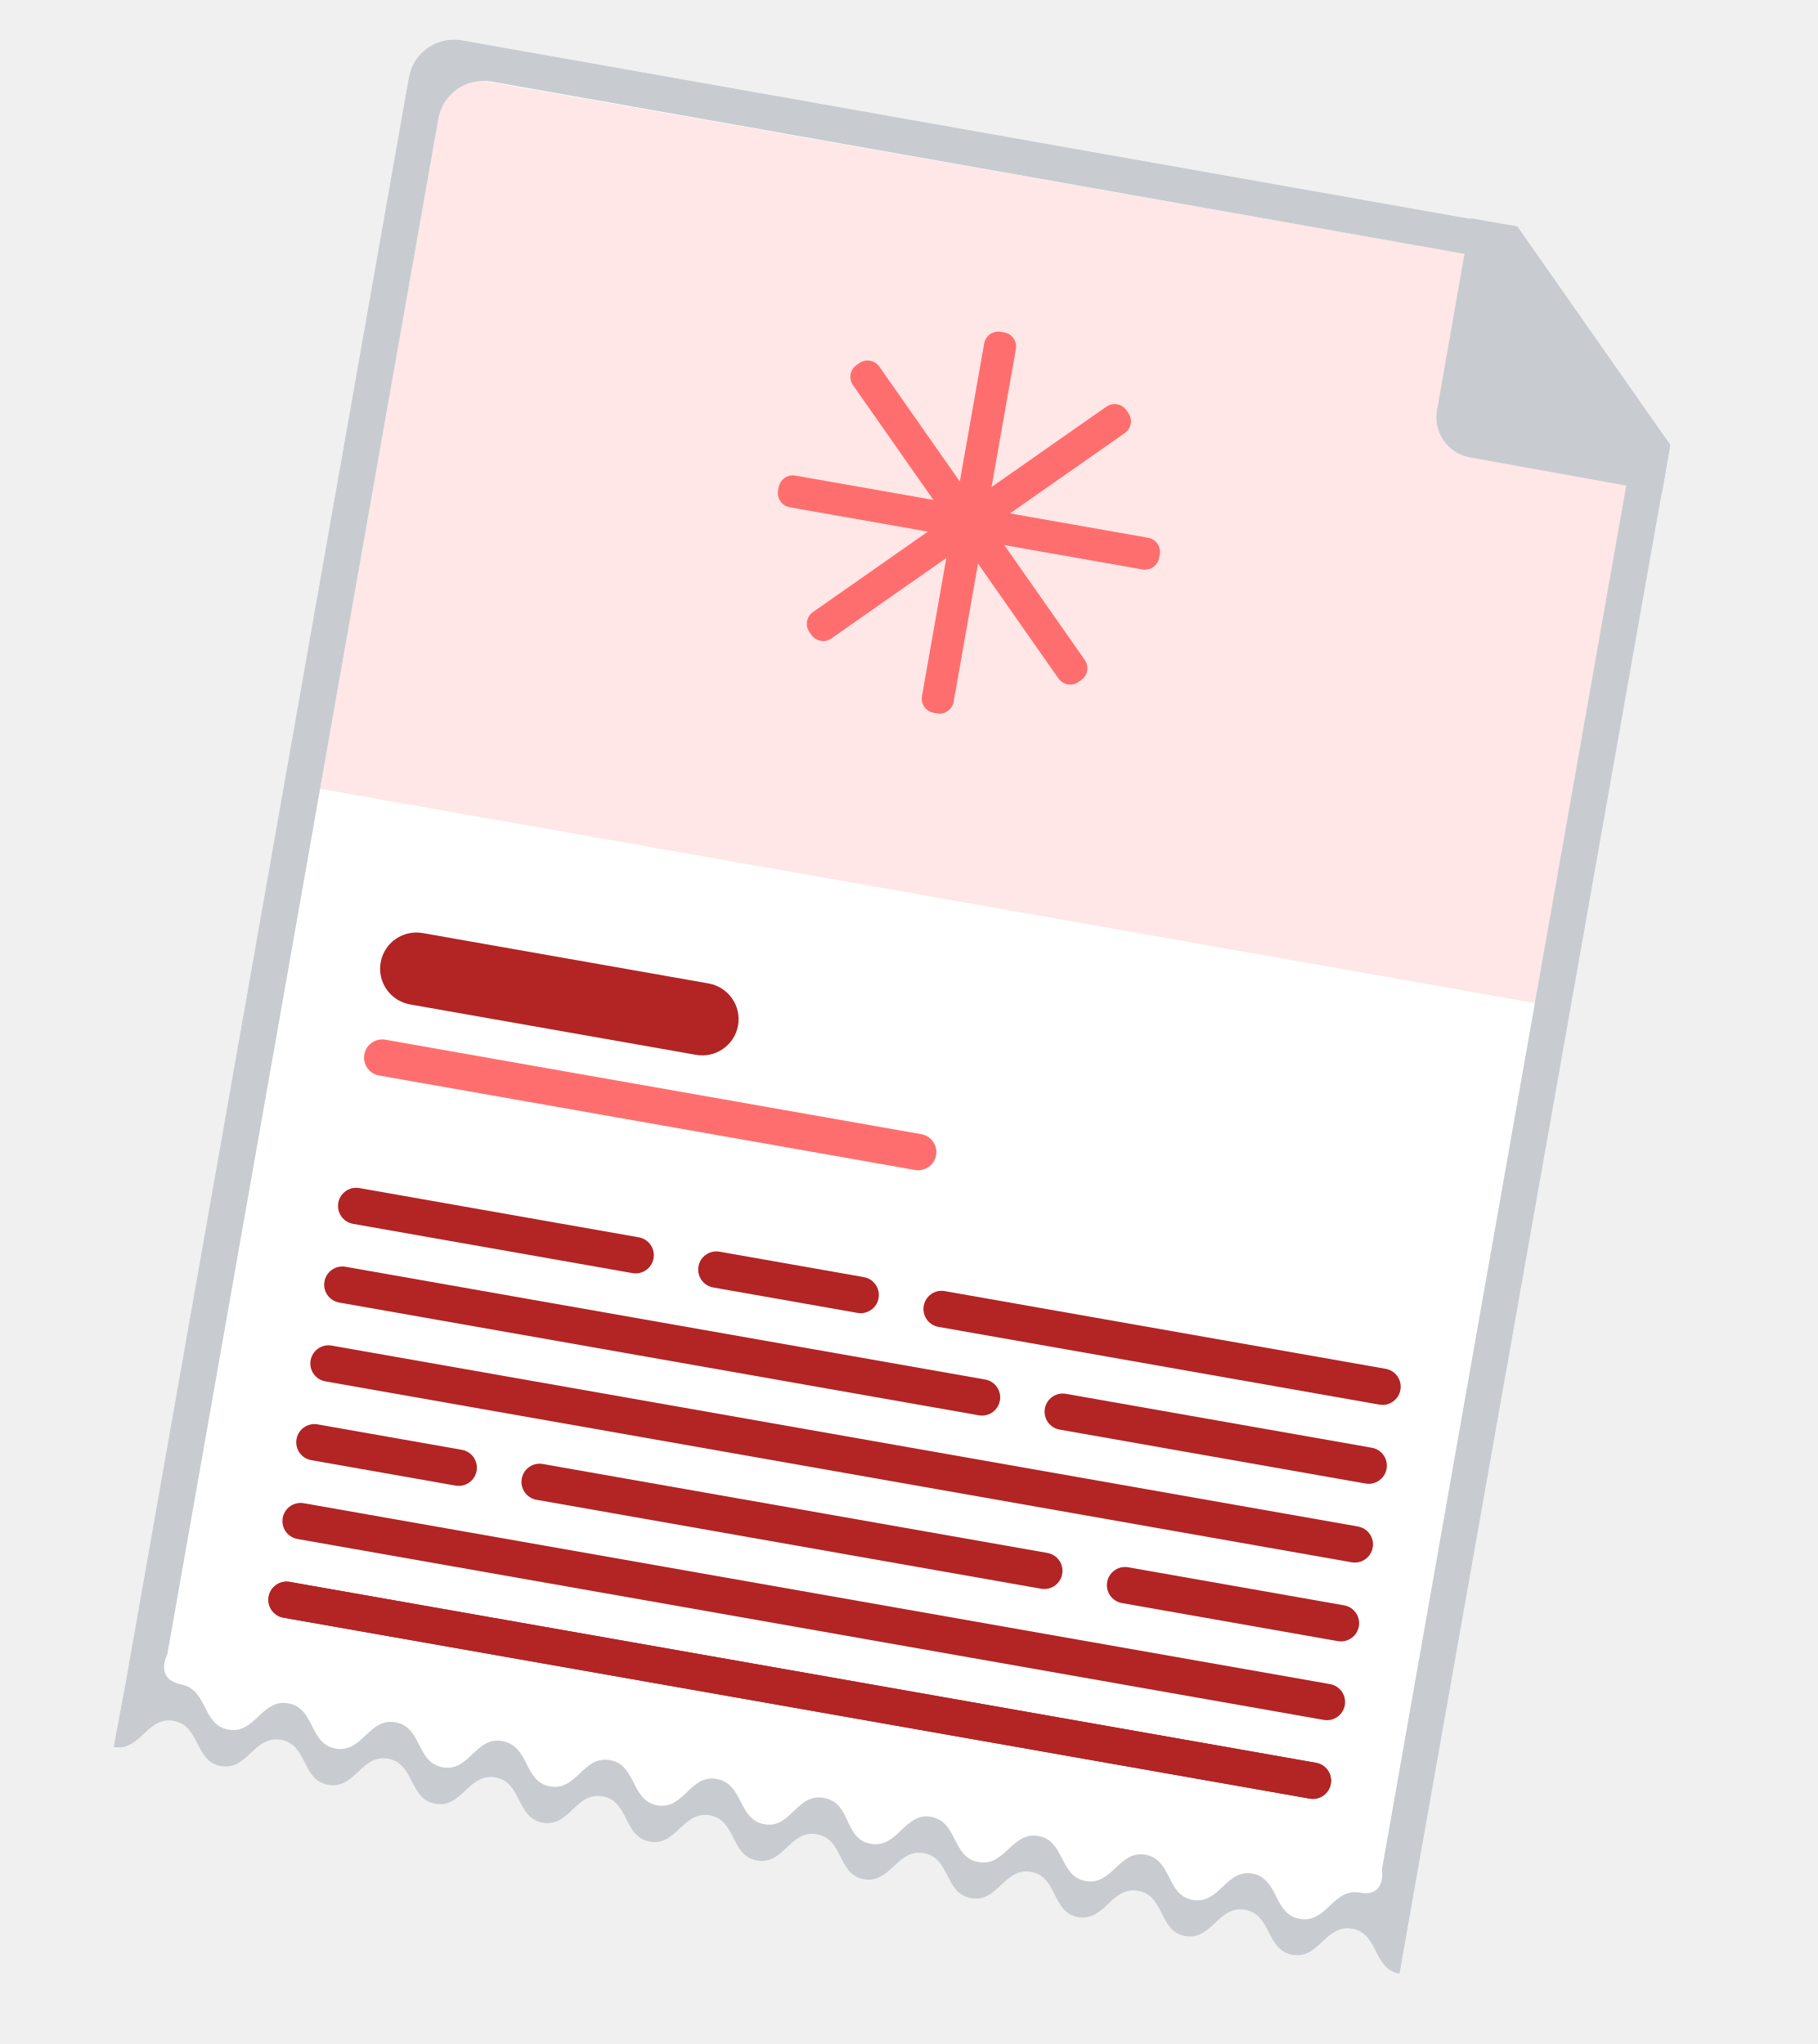
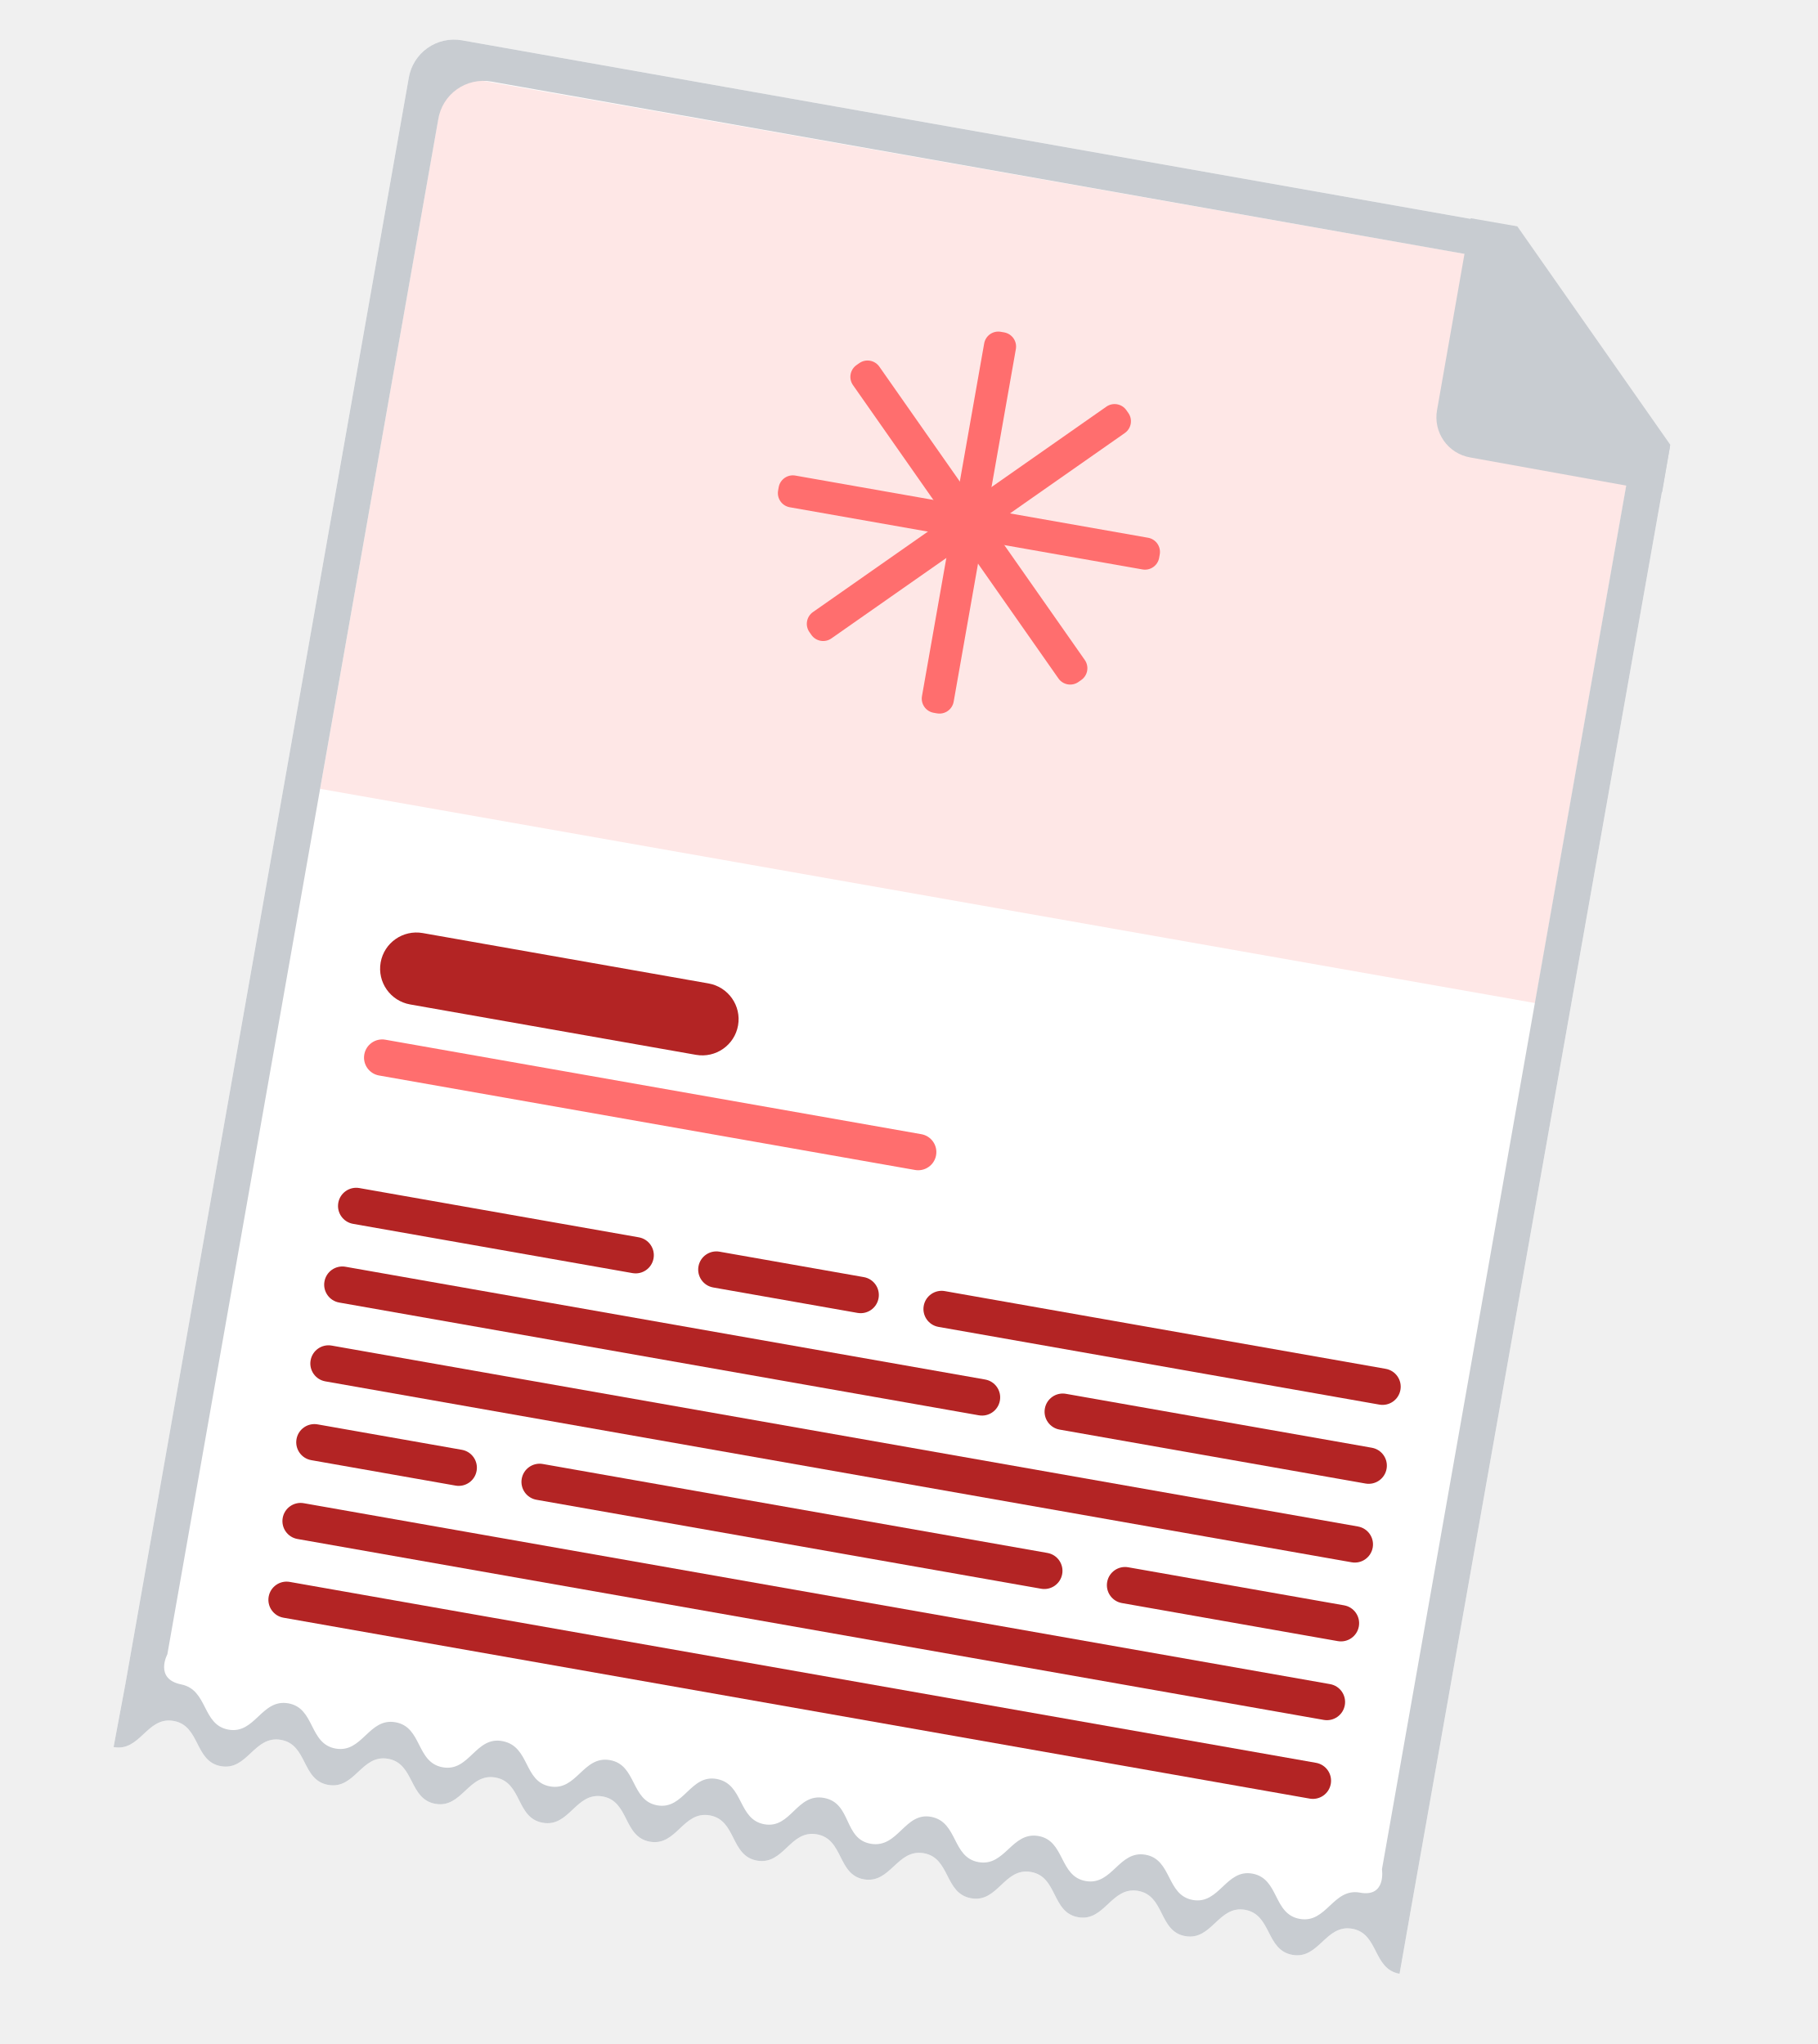
<svg xmlns="http://www.w3.org/2000/svg" viewBox="0 0 96 108">
-   <path fill="none" d="M0 0h96v108H0z" />
  <path d="M88.21 23.62L80 11.94h-.2L24.4 2.13a2.42 2.42 0 00-2.81 2L6.62 89 6 92.31c1.42.26 1.75-1.63 3.17-1.38s1.09 2.14 2.5 2.39 1.75-1.64 3.17-1.39 1.08 2.13 2.5 2.38 1.75-1.63 3.16-1.38 1.09 2.13 2.5 2.38 1.75-1.64 3.17-1.39 1.08 2.14 2.5 2.39 1.74-1.64 3.16-1.39 1.08 2.14 2.5 2.39 1.74-1.64 3.16-1.39 1.08 2.14 2.5 2.39 1.74-1.64 3.16-1.39 1.08 2.14 2.49 2.38 1.75-1.63 3.16-1.38 1.08 2.13 2.5 2.38 1.74-1.64 3.16-1.39 1.08 2.14 2.49 2.39 1.75-1.64 3.17-1.39 1.08 2.14 2.49 2.39 1.75-1.64 3.16-1.39 1.09 2.13 2.5 2.38 1.75-1.63 3.16-1.38 1.08 2.13 2.5 2.38l.58-3.3z" fill="#fff" />
  <path d="M24.76 4.14a1.26 1.26 0 00-1.42 1.07l-6.43 36.47L81.09 53l5.1-28.93L79 13.7z" fill="#fee7e6" fill-rule="evenodd" />
-   <rect x="13.76" y="88.35" width="56.97" height="1.92" rx=".96" transform="rotate(10 42.25 89.308)" fill="#b32424" />
  <rect x="13.76" y="88.35" width="56.97" height="1.92" rx=".96" transform="rotate(10 42.25 89.308)" fill="#b32424" />
  <rect x="14.5" y="84.19" width="56.97" height="1.92" rx=".96" transform="rotate(10 42.982 85.155)" fill="#b32424" />
  <rect x="15.97" y="75.86" width="56.97" height="1.92" rx=".96" transform="rotate(10 44.443 76.85)" fill="#b32424" />
  <rect x="15.59" y="75.92" width="9.66" height="1.92" rx=".96" transform="rotate(10 20.432 76.877)" fill="#b32424" />
  <rect x="36.82" y="66.79" width="9.66" height="1.92" rx=".96" transform="rotate(10 41.633 67.766)" fill="#b32424" />
  <rect x="58.38" y="83.8" width="13.5" height="1.92" rx=".96" transform="rotate(10 65.12 84.773)" fill="#b32424" />
  <rect x="55.05" y="75.06" width="18.33" height="1.92" rx=".96" transform="rotate(10 64.24 76.04)" fill="#b32424" />
  <rect x="27.34" y="79.69" width="28.99" height="1.92" rx=".96" transform="rotate(10 41.839 80.648)" fill="#b32424" />
  <rect x="16.86" y="69.9" width="36.23" height="1.92" rx=".96" transform="rotate(10 34.995 70.88)" fill="#b32424" />
  <rect x="17.74" y="64.06" width="16.91" height="1.92" rx=".96" transform="rotate(10 26.19 65.029)" fill="#b32424" />
  <rect x="19.96" y="50.6" width="19.17" height="3.83" rx="1.92" transform="rotate(10 29.531 52.528)" fill="#b32424" />
  <rect x="19.01" y="57.42" width="30.67" height="1.92" rx=".96" transform="rotate(10 34.362 58.382)" fill="#ff6e6e" />
  <rect x="48.6" y="70.26" width="25.57" height="1.92" rx=".96" transform="rotate(10 61.4 71.22)" fill="#b32424" />
  <path d="M87.8 26l-10.14-1.83a2.15 2.15 0 01-1.75-2.5l1.78-10.14 2.46.43 8.08 11.54z" fill="#c8ccd1" fill-rule="evenodd" />
  <path d="M88.21 23.62L80 11.94h-.2L24.4 2.13a2.42 2.42 0 00-2.81 2L6.62 89 6 92.31c1.42.26 1.75-1.63 3.17-1.38s1.09 2.14 2.5 2.39 1.75-1.64 3.17-1.39 1.08 2.13 2.5 2.38 1.75-1.63 3.16-1.38 1.09 2.13 2.5 2.38 1.75-1.64 3.17-1.39 1.08 2.14 2.5 2.39 1.74-1.64 3.16-1.39 1.08 2.14 2.5 2.39 1.74-1.64 3.16-1.39 1.08 2.14 2.5 2.39 1.74-1.64 3.16-1.39 1.08 2.14 2.49 2.38 1.75-1.63 3.16-1.38 1.08 2.13 2.5 2.38 1.74-1.64 3.16-1.39 1.08 2.14 2.49 2.39 1.75-1.64 3.17-1.39 1.08 2.14 2.49 2.39 1.75-1.64 3.16-1.39 1.09 2.13 2.5 2.38 1.75-1.63 3.16-1.38 1.08 2.13 2.5 2.38l.58-3.3zM71.83 100c-1.42-.25-1.75 1.64-3.17 1.39s-1.08-2.12-2.49-2.39-1.75 1.64-3.16 1.39-1.09-2.14-2.5-2.39-1.75 1.64-3.16 1.39-1.09-2.14-2.5-2.38-1.75 1.63-3.16 1.38-1.08-2.11-2.49-2.39-1.75 1.67-3.2 1.42-1-2.14-2.46-2.42-1.75 1.64-3.16 1.39-1.08-2.11-2.5-2.39-1.75 1.64-3.16 1.39-1.08-2.14-2.5-2.39-1.75 1.64-3.16 1.39-1.06-2.1-2.5-2.39-1.75 1.63-3.17 1.38-1.08-2.13-2.5-2.38-1.74 1.64-3.16 1.39-1.08-2.14-2.5-2.39-1.75 1.64-3.16 1.39S11 89.29 9.57 89s-.73-1.59-.73-1.59l14.31-81.1a2.41 2.41 0 012.8-2l53.75 9.52 6.62 9.46L73 98.77s.24 1.5-1.17 1.23z" fill="#c8ccd1" />
  <rect x="50.33" y="17.39" width="1.7" height="20.44" rx=".76" transform="rotate(100 51.182 27.61)" fill="#ff6e6e" />
  <rect x="50.33" y="17.39" width="1.7" height="20.44" rx=".76" transform="rotate(-170 51.181 27.611)" fill="#ff6e6e" />
  <rect x="50.33" y="17.39" width="1.7" height="20.44" rx=".76" transform="rotate(-125 51.18 27.61)" fill="#ff6e6e" />
  <rect x="50.33" y="17.39" width="1.7" height="20.44" rx=".76" transform="rotate(145 51.18 27.61)" fill="#ff6e6e" />
</svg>
